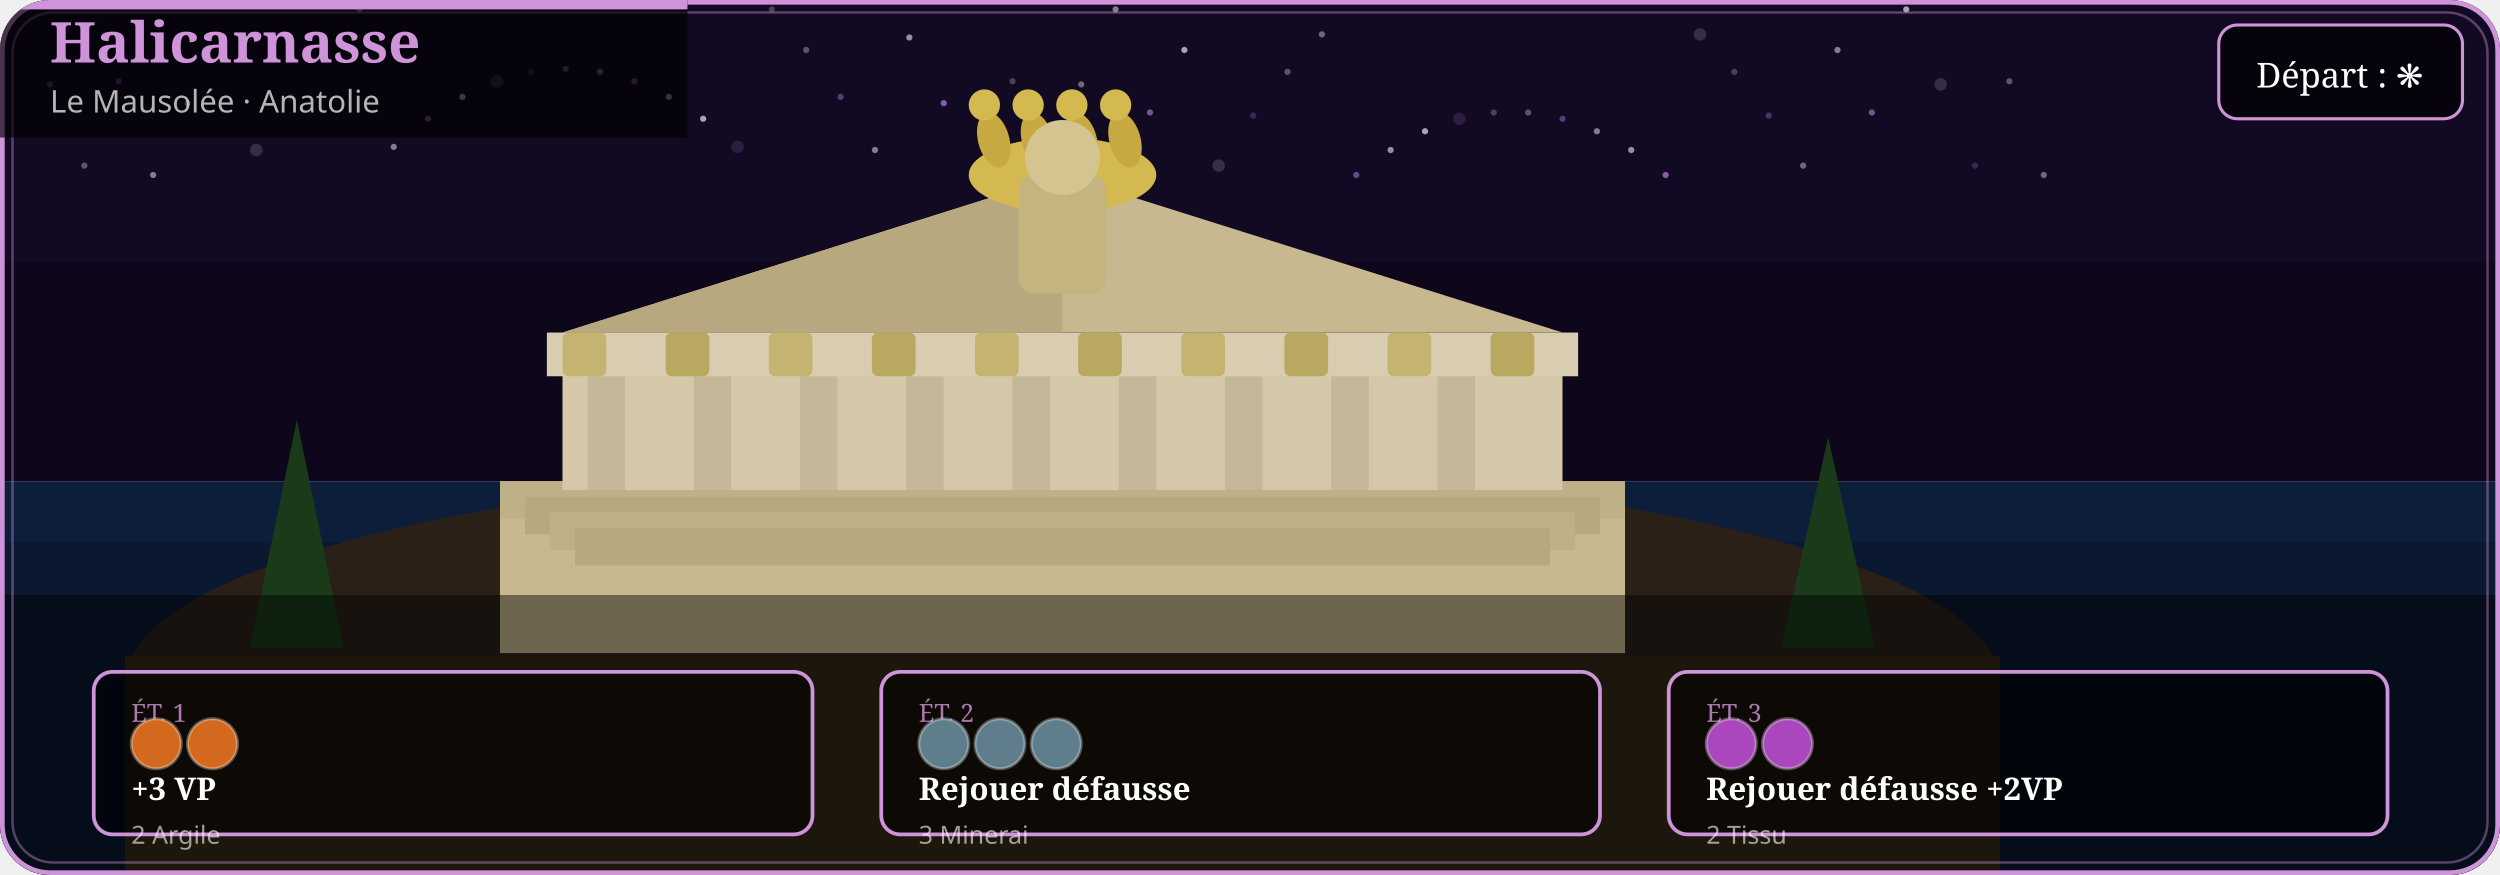
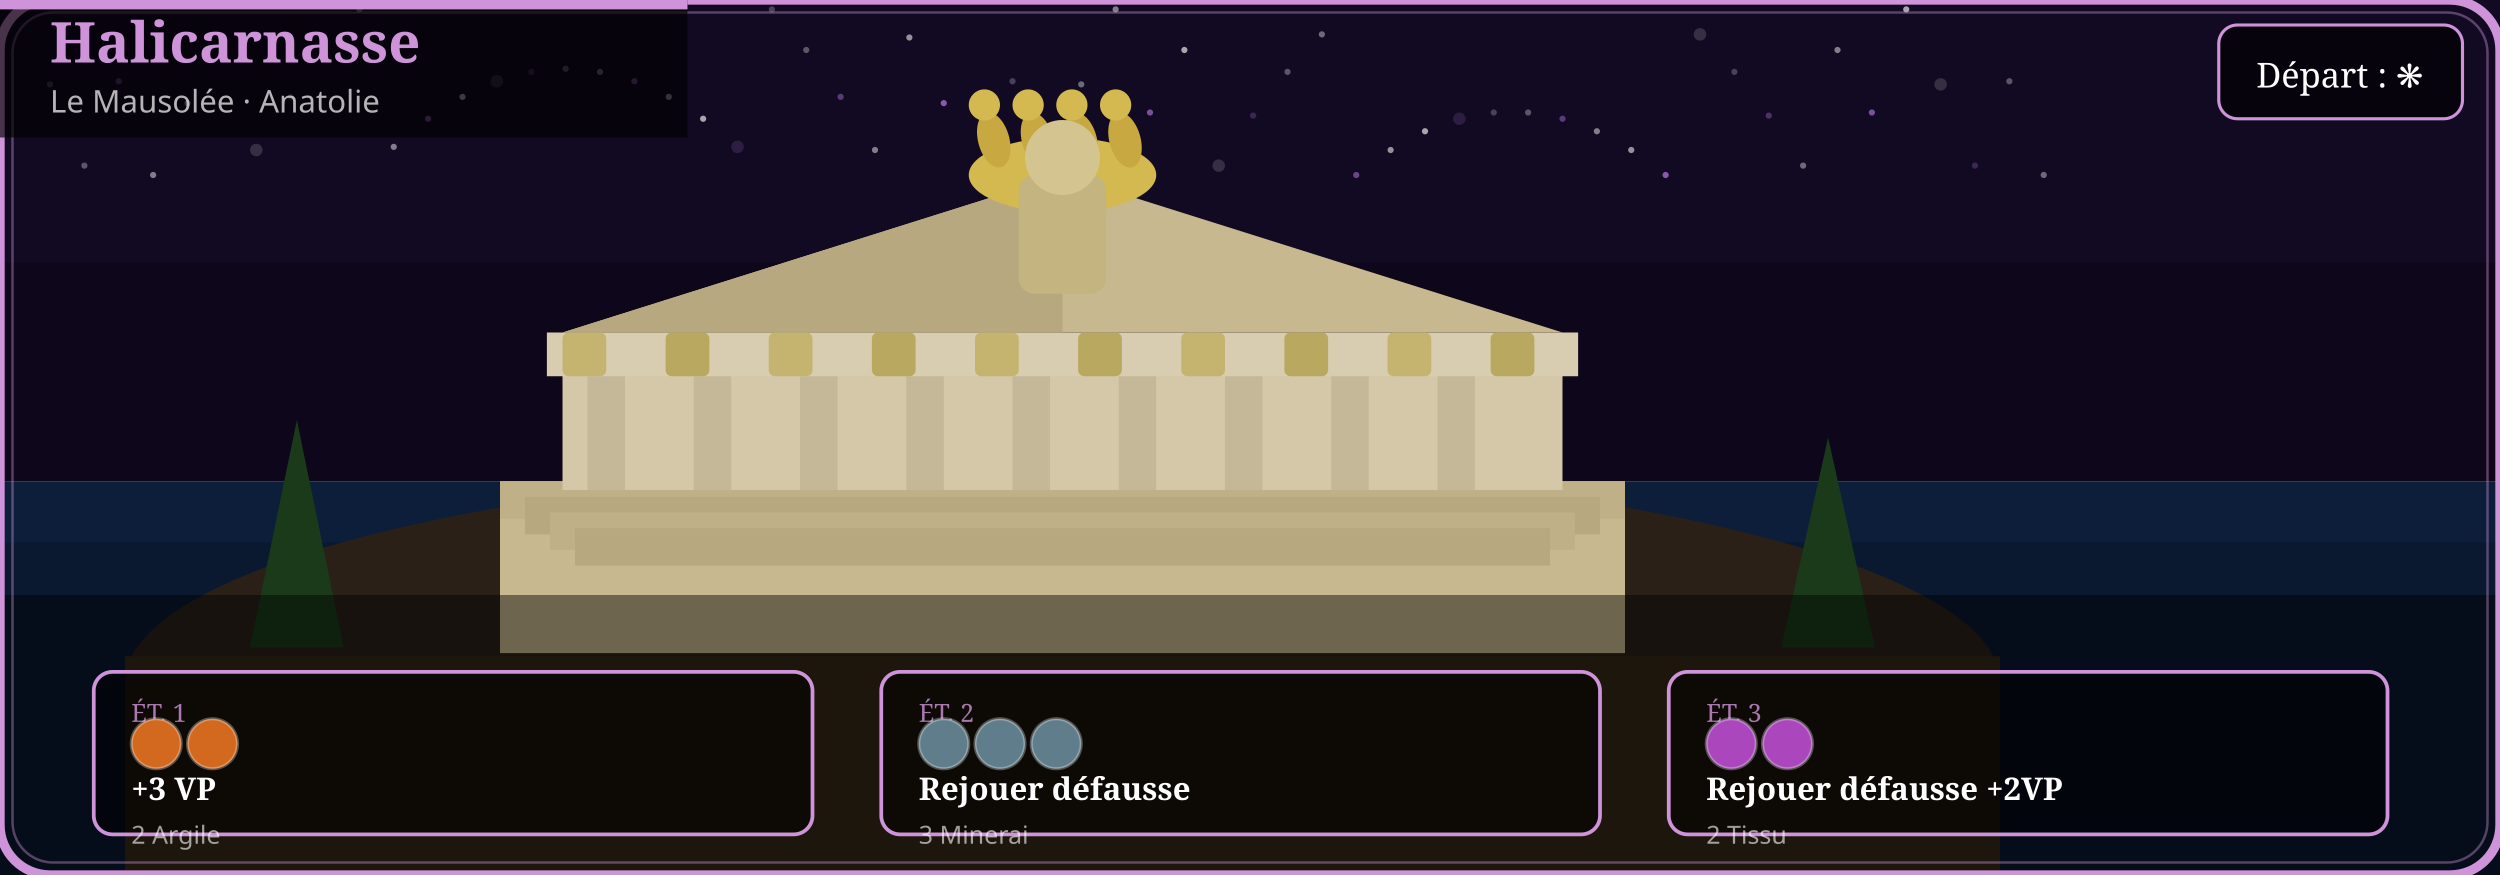
<svg xmlns="http://www.w3.org/2000/svg" viewBox="0 0 800 280" width="800" height="280">
-   <defs>
-     <clipPath id="boardClip">
-       <rect x="0" y="0" width="800" height="280" rx="16" />
-     </clipPath>
-   </defs>
-   <g clip-path="url(#boardClip)">
+   <g>
    <rect x="0" y="0" width="800" height="154" fill="#120a22" />
    <rect x="0" y="84" width="800" height="70" fill="#0d0518" opacity="0.8" />
    <circle cx="5" cy="3" r="2" fill="#CC88FF" opacity="0.15" />
    <circle cx="16" cy="27" r="1" fill="white" opacity="0.23" />
    <circle cx="27" cy="53" r="1" fill="white" opacity="0.31" />
    <circle cx="38" cy="26" r="1" fill="#CC88FF" opacity="0.39" />
    <circle cx="49" cy="56" r="1" fill="white" opacity="0.47" />
    <circle cx="60" cy="33" r="1" fill="white" opacity="0.55" />
    <circle cx="71" cy="12" r="1" fill="#CC88FF" opacity="0.63" />
    <circle cx="82" cy="48" r="2" fill="white" opacity="0.15" />
    <circle cx="93" cy="31" r="1" fill="white" opacity="0.23" />
    <circle cx="104" cy="16" r="1" fill="#CC88FF" opacity="0.31" />
    <circle cx="115" cy="3" r="1" fill="white" opacity="0.39" />
    <circle cx="126" cy="47" r="1" fill="white" opacity="0.47" />
    <circle cx="137" cy="38" r="1" fill="#CC88FF" opacity="0.55" />
    <circle cx="148" cy="31" r="1" fill="white" opacity="0.63" />
    <circle cx="159" cy="26" r="2" fill="white" opacity="0.15" />
    <circle cx="170" cy="23" r="1" fill="#CC88FF" opacity="0.23" />
    <circle cx="181" cy="22" r="1" fill="white" opacity="0.31" />
    <circle cx="192" cy="23" r="1" fill="white" opacity="0.39" />
    <circle cx="203" cy="26" r="1" fill="#CC88FF" opacity="0.47" />
    <circle cx="214" cy="31" r="1" fill="white" opacity="0.55" />
    <circle cx="225" cy="38" r="1" fill="white" opacity="0.63" />
    <circle cx="236" cy="47" r="2" fill="#CC88FF" opacity="0.15" />
    <circle cx="247" cy="3" r="1" fill="white" opacity="0.23" />
    <circle cx="258" cy="16" r="1" fill="white" opacity="0.31" />
    <circle cx="269" cy="31" r="1" fill="#CC88FF" opacity="0.39" />
    <circle cx="280" cy="48" r="1" fill="white" opacity="0.47" />
    <circle cx="291" cy="12" r="1" fill="white" opacity="0.55" />
    <circle cx="302" cy="33" r="1" fill="#CC88FF" opacity="0.63" />
    <circle cx="313" cy="56" r="2" fill="white" opacity="0.15" />
    <circle cx="324" cy="26" r="1" fill="white" opacity="0.23" />
    <circle cx="335" cy="53" r="1" fill="#CC88FF" opacity="0.31" />
    <circle cx="346" cy="27" r="1" fill="white" opacity="0.39" />
    <circle cx="357" cy="3" r="1" fill="white" opacity="0.47" />
    <circle cx="368" cy="36" r="1" fill="#CC88FF" opacity="0.55" />
    <circle cx="379" cy="16" r="1" fill="white" opacity="0.63" />
    <circle cx="390" cy="53" r="2" fill="white" opacity="0.15" />
    <circle cx="401" cy="37" r="1" fill="#CC88FF" opacity="0.23" />
    <circle cx="412" cy="23" r="1" fill="white" opacity="0.31" />
    <circle cx="423" cy="11" r="1" fill="white" opacity="0.39" />
    <circle cx="434" cy="56" r="1" fill="#CC88FF" opacity="0.47" />
    <circle cx="445" cy="48" r="1" fill="white" opacity="0.55" />
    <circle cx="456" cy="42" r="1" fill="white" opacity="0.63" />
    <circle cx="467" cy="38" r="2" fill="#CC88FF" opacity="0.15" />
    <circle cx="478" cy="36" r="1" fill="white" opacity="0.23" />
    <circle cx="489" cy="36" r="1" fill="white" opacity="0.31" />
    <circle cx="500" cy="38" r="1" fill="#CC88FF" opacity="0.39" />
    <circle cx="511" cy="42" r="1" fill="white" opacity="0.47" />
    <circle cx="522" cy="48" r="1" fill="white" opacity="0.55" />
    <circle cx="533" cy="56" r="1" fill="#CC88FF" opacity="0.63" />
    <circle cx="544" cy="11" r="2" fill="white" opacity="0.15" />
    <circle cx="555" cy="23" r="1" fill="white" opacity="0.23" />
    <circle cx="566" cy="37" r="1" fill="#CC88FF" opacity="0.31" />
    <circle cx="577" cy="53" r="1" fill="white" opacity="0.39" />
    <circle cx="588" cy="16" r="1" fill="white" opacity="0.47" />
    <circle cx="599" cy="36" r="1" fill="#CC88FF" opacity="0.55" />
    <circle cx="610" cy="3" r="1" fill="white" opacity="0.63" />
    <circle cx="621" cy="27" r="2" fill="white" opacity="0.15" />
    <circle cx="632" cy="53" r="1" fill="#CC88FF" opacity="0.23" />
    <circle cx="643" cy="26" r="1" fill="white" opacity="0.31" />
    <circle cx="654" cy="56" r="1" fill="white" opacity="0.39" />
    <rect x="0" y="154" width="800" height="126" fill="#0d1e3a" />
    <rect x="0" y="173.6" width="800" height="106.4" fill="#0a1830" />
    <ellipse cx="340" cy="218.4" rx="300" ry="70" fill="#2a2018" />
    <rect x="40" y="210" width="600" height="70" fill="#352818" />
    <rect x="160" y="154" width="360" height="55" fill="#C8B890" />
    <rect x="160" y="154" width="360" height="12" fill="#C0B088" />
    <rect x="168" y="159" width="344" height="12" fill="#B8A880" />
    <rect x="176" y="164" width="328" height="12" fill="#C0B088" />
    <rect x="184" y="169" width="312" height="12" fill="#B8A880" />
    <rect x="180" y="112" width="320" height="44.8" fill="#D4C8A8" />
    <rect x="188" y="112" width="12" height="44.8" fill="#C4B898" />
    <rect x="222" y="112" width="12" height="44.8" fill="#C4B898" />
    <rect x="256" y="112" width="12" height="44.8" fill="#C4B898" />
    <rect x="290" y="112" width="12" height="44.8" fill="#C4B898" />
    <rect x="324" y="112" width="12" height="44.8" fill="#C4B898" />
    <rect x="358" y="112" width="12" height="44.8" fill="#C4B898" />
    <rect x="392" y="112" width="12" height="44.8" fill="#C4B898" />
    <rect x="426" y="112" width="12" height="44.8" fill="#C4B898" />
    <rect x="460" y="112" width="12" height="44.8" fill="#C4B898" />
    <rect x="175" y="106.4" width="330" height="14" fill="#D8CDB0" />
    <polygon points="180,106.4 340,56 500,106.4" fill="#C8B890" />
    <polygon points="180,106.4 340,56 340,106.4" fill="#B8A880" />
    <ellipse cx="340" cy="56" rx="30" ry="12" fill="#D4B850" />
    <ellipse cx="318" cy="44.8" rx="5" ry="9" fill="#C8A840" transform="rotate(-15 318 44.8)" />
    <circle cx="315" cy="33.6" r="5" fill="#D4B850" />
    <ellipse cx="332" cy="44.8" rx="5" ry="9" fill="#C8A840" transform="rotate(-15 332 44.8)" />
    <circle cx="329" cy="33.6" r="5" fill="#D4B850" />
    <ellipse cx="346" cy="44.8" rx="5" ry="9" fill="#C8A840" transform="rotate(-15 346 44.8)" />
    <circle cx="343" cy="33.6" r="5" fill="#D4B850" />
    <ellipse cx="360" cy="44.8" rx="5" ry="9" fill="#C8A840" transform="rotate(-15 360 44.8)" />
    <circle cx="357" cy="33.6" r="5" fill="#D4B850" />
    <rect x="326" y="56" width="28" height="38" rx="5" fill="#C4B480" />
    <circle cx="340" cy="50.4" r="12" fill="#D4C490" />
    <rect x="180" y="106.4" width="14" height="14" rx="2" fill="#C4B470" />
    <rect x="213" y="106.4" width="14" height="14" rx="2" fill="#B8A860" />
    <rect x="246" y="106.4" width="14" height="14" rx="2" fill="#C4B470" />
    <rect x="279" y="106.4" width="14" height="14" rx="2" fill="#B8A860" />
    <rect x="312" y="106.4" width="14" height="14" rx="2" fill="#C4B470" />
    <rect x="345" y="106.4" width="14" height="14" rx="2" fill="#B8A860" />
    <rect x="378" y="106.4" width="14" height="14" rx="2" fill="#C4B470" />
    <rect x="411" y="106.4" width="14" height="14" rx="2" fill="#B8A860" />
    <rect x="444" y="106.4" width="14" height="14" rx="2" fill="#C4B470" />
    <rect x="477" y="106.4" width="14" height="14" rx="2" fill="#B8A860" />
    <polygon points="80,207.2 95,134.4 110,207.2" fill="#1a3a1a" />
    <polygon points="570,207.2 585,140 600,207.2" fill="#1a3a1a" />
    <rect x="0" y="190.4" width="800" height="89.6" fill="rgba(0,0,0,0.45)" />
    <rect x="0" y="0" width="800" height="280" rx="16" fill="none" stroke="#CE93D8" stroke-width="3" />
    <rect x="4" y="4" width="792" height="272" rx="13" fill="none" stroke="#CE93D8" stroke-width="0.8" opacity="0.4" />
    <rect x="0" y="0" width="220" height="44" rx="0" fill="rgba(0,0,0,0.65)" />
    <rect x="0" y="0" width="220" height="3" fill="#CE93D8" />
    <text x="16" y="20" font-family="'Georgia',serif" font-size="18" font-weight="bold" fill="#CE93D8">Halicarnasse</text>
    <text x="16" y="36" font-family="sans-serif" font-size="10" fill="rgba(255,255,255,0.7)">Le Mausolée · Anatolie</text>
    <rect x="710" y="8" width="78" height="30" rx="6" fill="rgba(0,0,0,0.65)" stroke="#CE93D8" stroke-width="1" />
    <text x="722" y="28" font-family="Georgia,serif" font-size="11" fill="white">Départ : ❋</text>
    <rect x="30" y="215" width="230" height="52" rx="6" fill="rgba(0,0,0,0.55)" stroke="#CE93D8" stroke-width="1.2" />
    <text x="42" y="231" font-family="Georgia,serif" font-size="8" fill="#CE93D8" opacity="0.8">ÉT. 1</text>
    <circle cx="50" cy="238" r="8" fill="#D2691E" stroke="rgba(255,255,255,0.3)" stroke-width="1" />
    <text x="50" y="242" text-anchor="middle" font-family="Georgia" font-size="7" fill="white" />
    <circle cx="68" cy="238" r="8" fill="#D2691E" stroke="rgba(255,255,255,0.3)" stroke-width="1" />
    <text x="68" y="242" text-anchor="middle" font-family="Georgia" font-size="7" fill="white" />
    <text x="42" y="256" font-family="Georgia,serif" font-size="10" font-weight="bold" fill="white">+3 VP</text>
    <text x="42" y="270" font-family="sans-serif" font-size="8" fill="rgba(255,255,255,0.6)">2 Argile</text>
    <rect x="282" y="215" width="230" height="52" rx="6" fill="rgba(0,0,0,0.55)" stroke="#CE93D8" stroke-width="1.2" />
    <text x="294" y="231" font-family="Georgia,serif" font-size="8" fill="#CE93D8" opacity="0.8">ÉT. 2</text>
    <circle cx="302" cy="238" r="8" fill="#607D8B" stroke="rgba(255,255,255,0.3)" stroke-width="1" />
    <text x="302" y="242" text-anchor="middle" font-family="Georgia" font-size="7" fill="white" />
    <circle cx="320" cy="238" r="8" fill="#607D8B" stroke="rgba(255,255,255,0.3)" stroke-width="1" />
    <text x="320" y="242" text-anchor="middle" font-family="Georgia" font-size="7" fill="white" />
    <circle cx="338" cy="238" r="8" fill="#607D8B" stroke="rgba(255,255,255,0.3)" stroke-width="1" />
    <text x="338" y="242" text-anchor="middle" font-family="Georgia" font-size="7" fill="white" />
    <text x="294" y="256" font-family="Georgia,serif" font-size="10" font-weight="bold" fill="white">Rejouer défausse</text>
    <text x="294" y="270" font-family="sans-serif" font-size="8" fill="rgba(255,255,255,0.6)">3 Minerai</text>
    <rect x="534" y="215" width="230" height="52" rx="6" fill="rgba(0,0,0,0.55)" stroke="#CE93D8" stroke-width="1.2" />
    <text x="546" y="231" font-family="Georgia,serif" font-size="8" fill="#CE93D8" opacity="0.8">ÉT. 3</text>
    <circle cx="554" cy="238" r="8" fill="#AB47BC" stroke="rgba(255,255,255,0.3)" stroke-width="1" />
    <text x="554" y="242" text-anchor="middle" font-family="Georgia" font-size="7" fill="white" />
    <circle cx="572" cy="238" r="8" fill="#AB47BC" stroke="rgba(255,255,255,0.3)" stroke-width="1" />
    <text x="572" y="242" text-anchor="middle" font-family="Georgia" font-size="7" fill="white" />
    <text x="546" y="256" font-family="Georgia,serif" font-size="10" font-weight="bold" fill="white">Rejouer défausse +2VP</text>
    <text x="546" y="270" font-family="sans-serif" font-size="8" fill="rgba(255,255,255,0.6)">2 Tissu</text>
  </g>
</svg>
